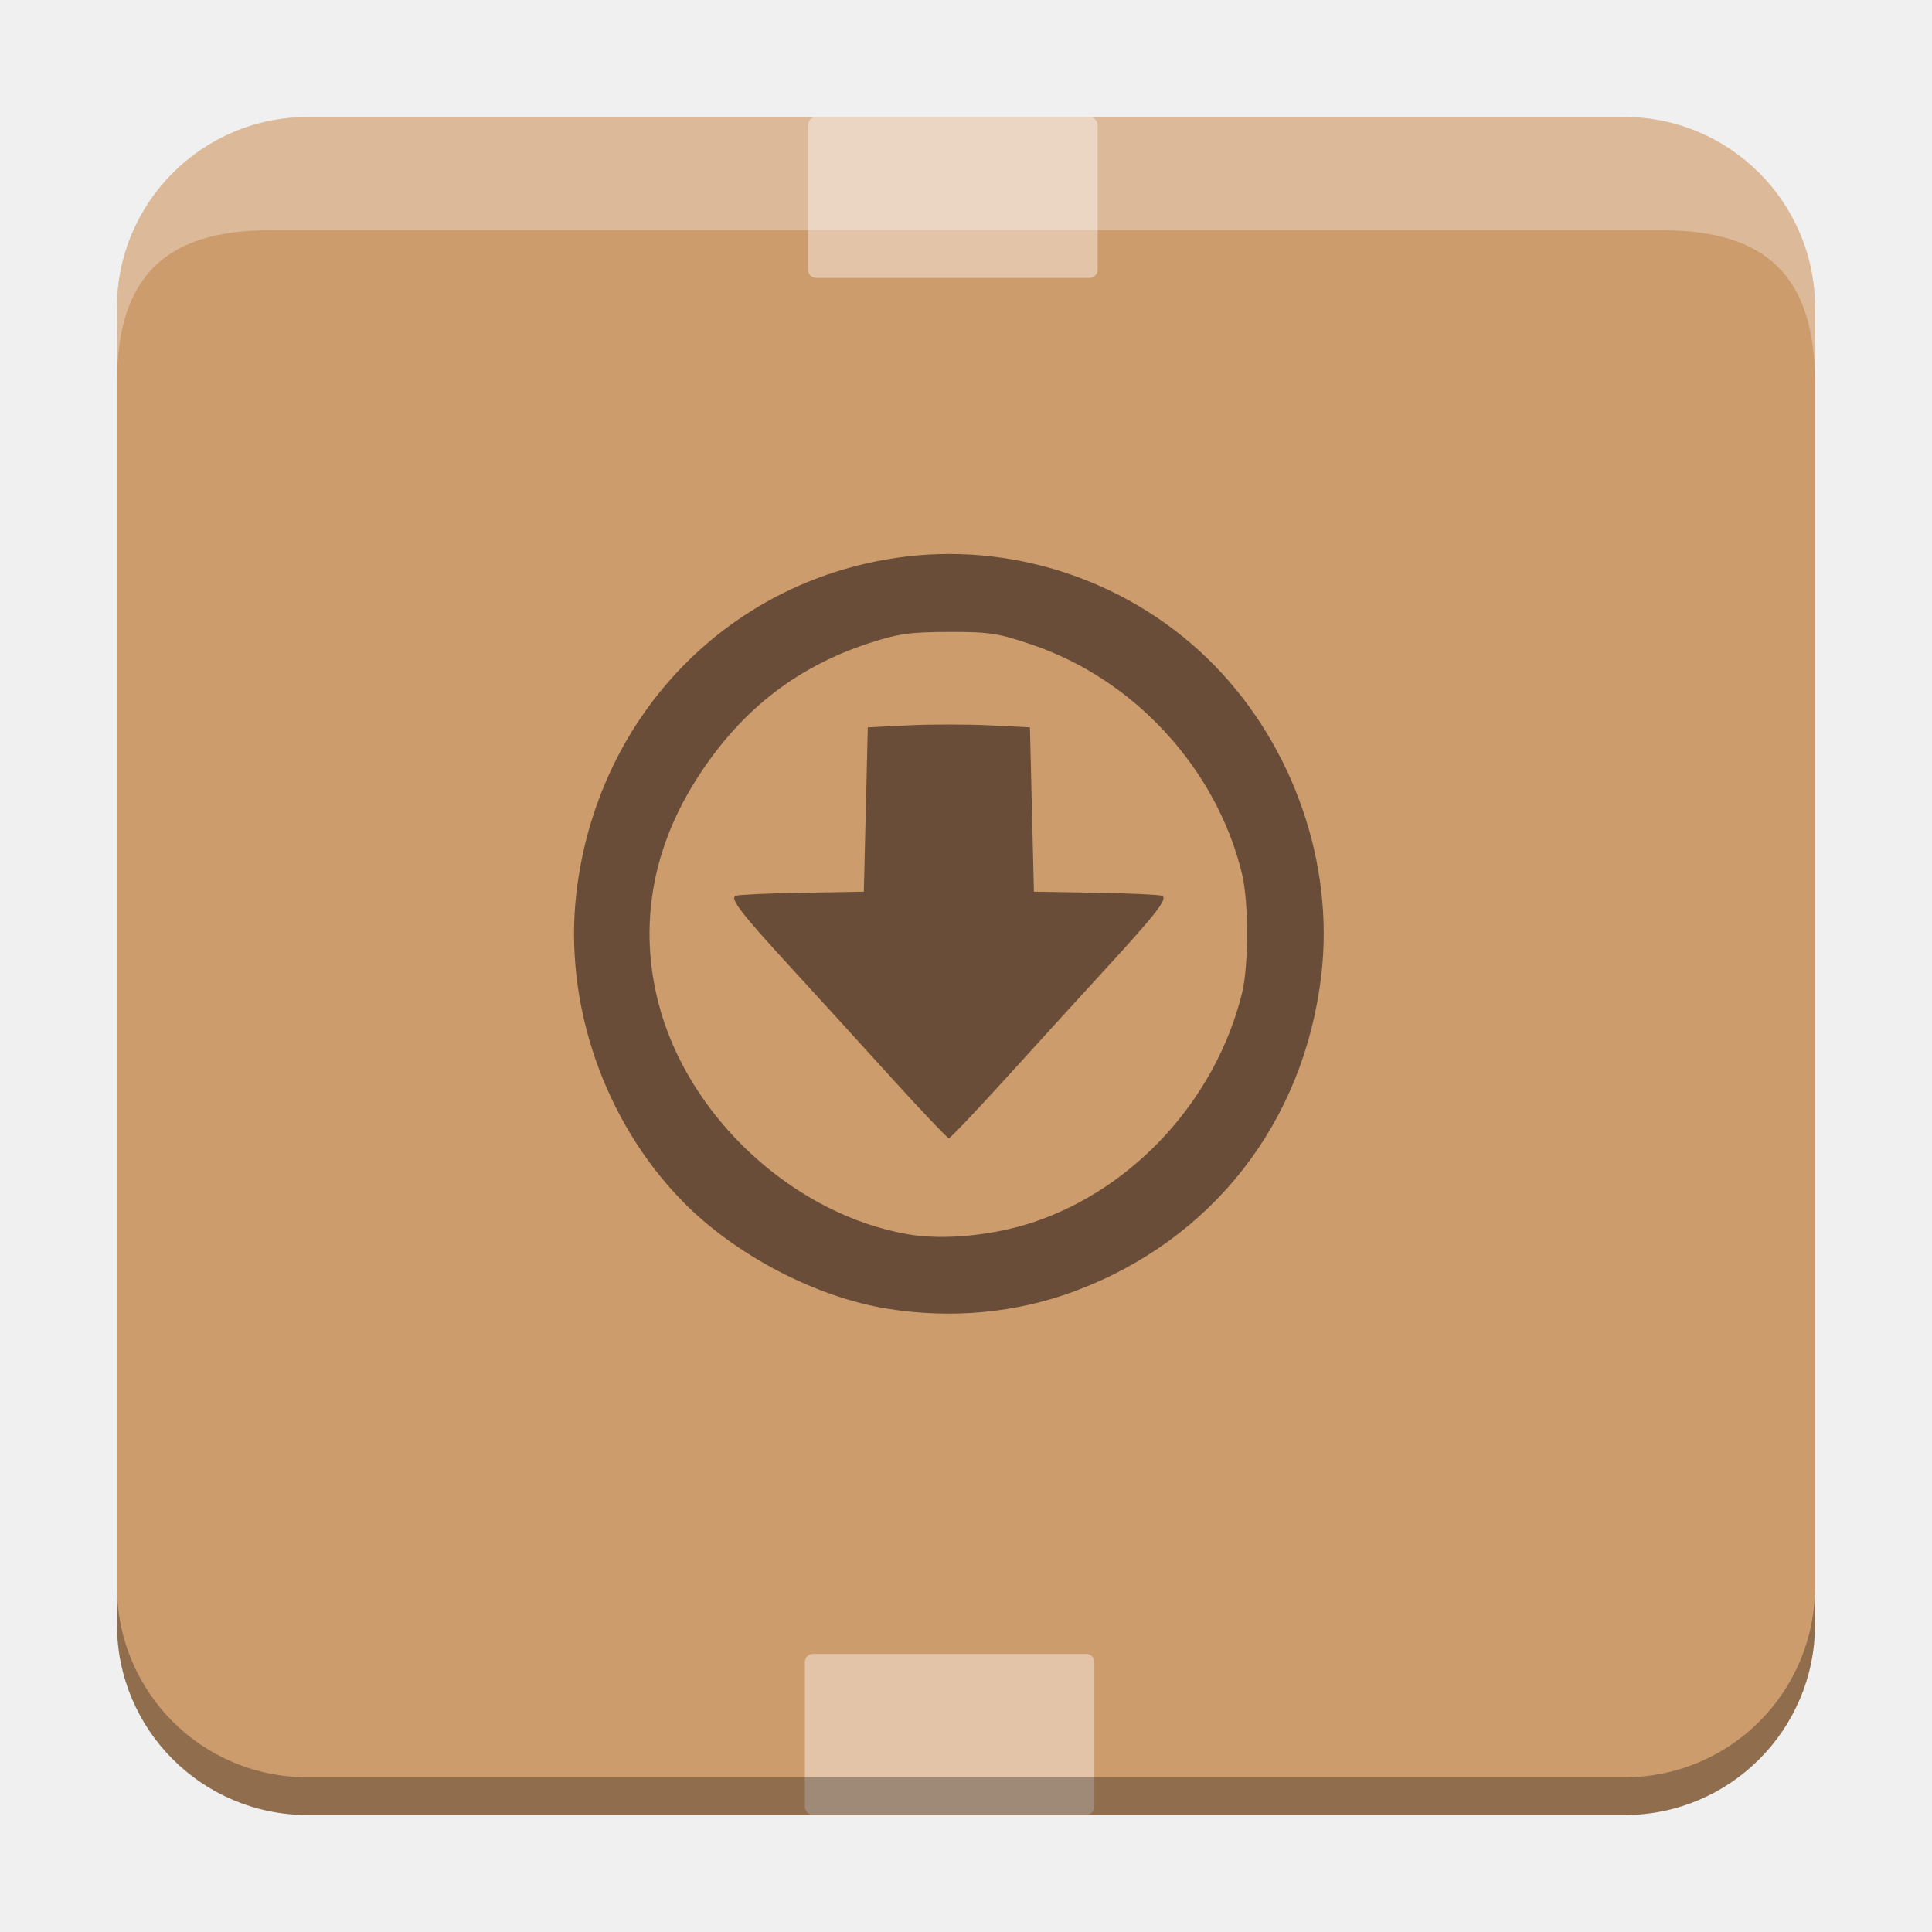
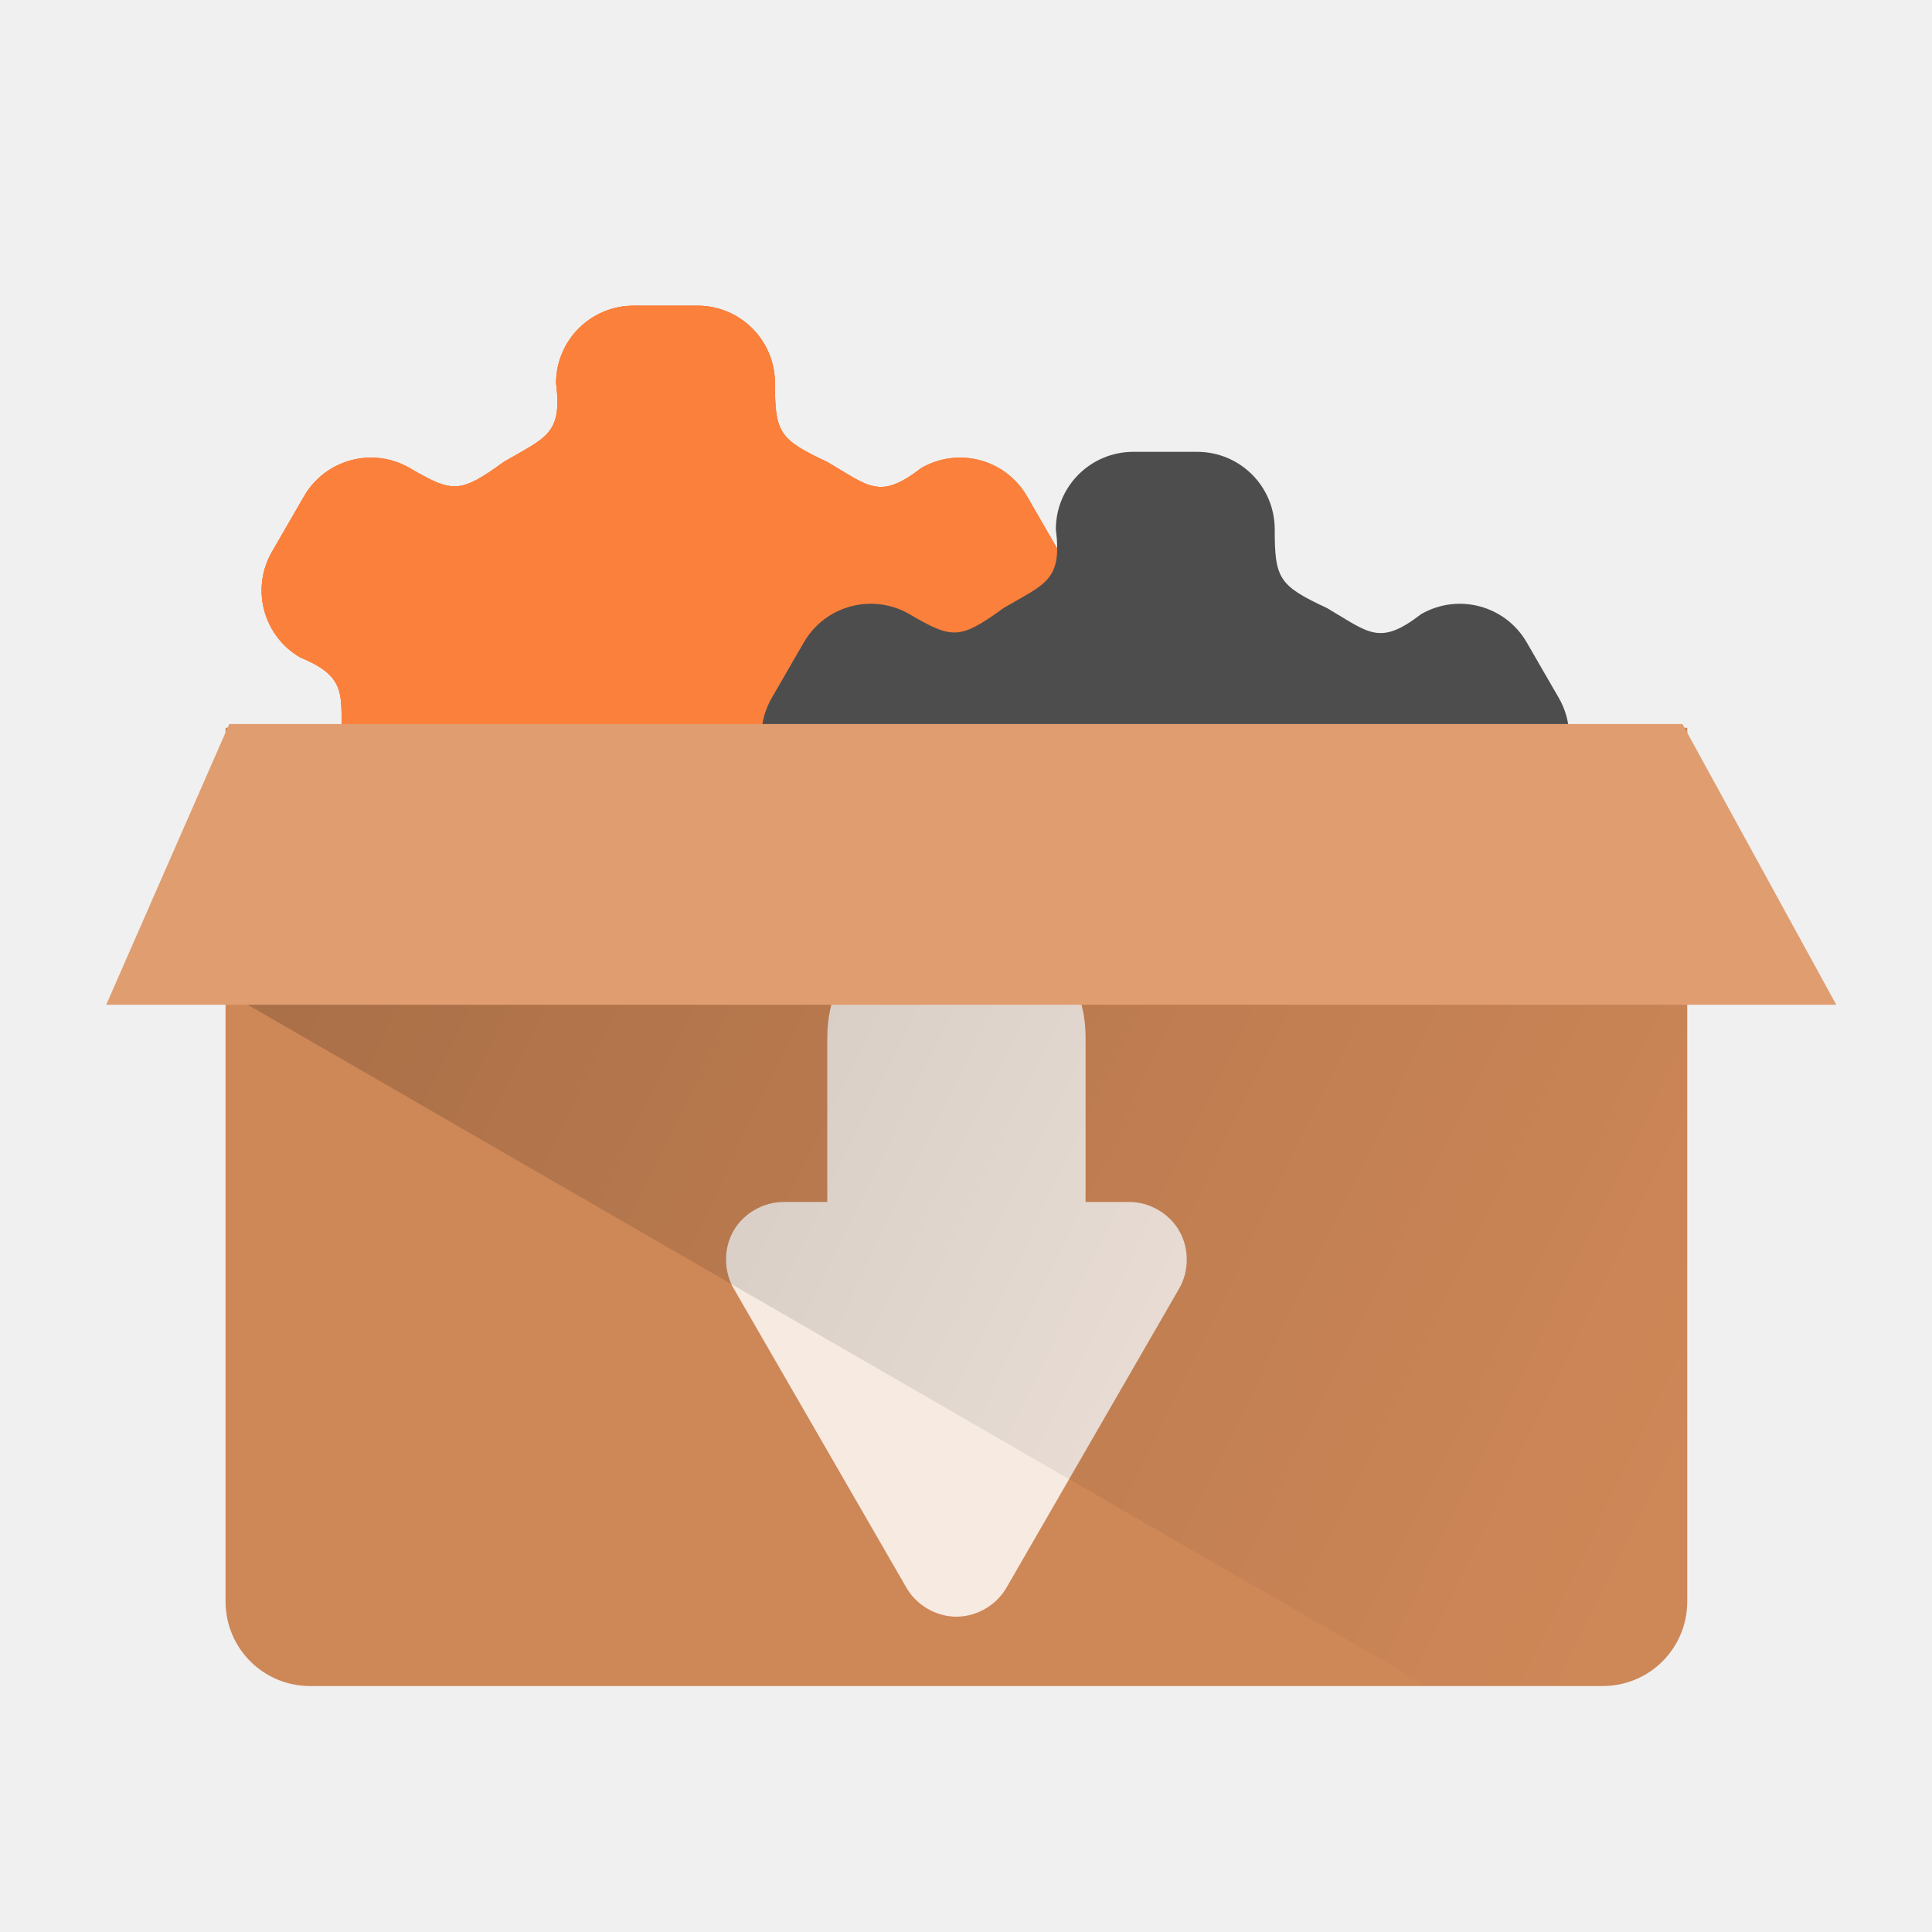
- <svg xmlns="http://www.w3.org/2000/svg" id="svg2" version="1.1" width="512" height="512" viewBox="0 0 512 512">
-   <defs id="defs6">
-     </defs>
-   <rect style="fill:#cd9c6d;fill-opacity:1;fill-rule:evenodd;stroke:none;stroke-width:3.998" id="rect2985" width="450" height="449.987" x="31" y="31.013" ry="50.526" />
-   <path id="path2984" d="m 235.214,346.832 c -19.045,-3.055 -40.45,-14.273 -54.346,-28.482 -20.767,-21.235 -31.513,-52.412 -28.131,-81.62 5.5,-47.513 41.105,-83.786 87.623,-89.266 29.891,-3.521 60.389,7.277 81.439,28.835 21.027,21.534 31.781,52.582 28.383,81.939 -4.526,39.098 -28.785,70.273 -65.304,83.92 -15.518,5.799 -32.618,7.409 -49.663,4.675 z m 38.818,-22.999 c 26.61,-8.943 48.16,-32.616 55.083,-60.511 1.833,-7.387 1.841,-24.259 0.015,-31.795 -6.713,-27.701 -28.339,-51.349 -55.418,-60.598 -9.204,-3.144 -11.369,-3.48 -22.251,-3.46 -10.207,0.02 -13.42,0.466 -20.965,2.918 -19.997,6.499 -35.175,18.639 -46.667,37.325 -11.198,18.209 -14.418,38.09 -9.38,57.909 7.682,30.216 35.721,56.233 66.271,61.49 9.38,1.614 22.634,0.31 33.31,-3.278 z M 235.649,284.983 c -8.311,-9.163 -19.75,-21.712 -25.421,-27.887 -14.006,-15.25 -16.944,-19.062 -15.197,-19.715 0.769,-0.287 8.709,-0.646 17.645,-0.797 l 16.248,-0.276 0.524,-21.778 0.524,-21.778 10.744,-0.531 c 5.909,-0.292 15.579,-0.292 21.489,0 l 10.744,0.531 0.524,21.778 0.524,21.778 16.248,0.276 c 8.936,0.152 16.877,0.51 17.645,0.797 1.748,0.652 -1.19,4.464 -15.197,19.715 -5.671,6.175 -17.11,18.724 -25.421,27.887 -8.311,9.163 -15.426,16.661 -15.813,16.661 -0.386,0 -7.502,-7.497 -15.813,-16.661 z" style="fill:#6a4d38;stroke-width:3.998;fill-opacity:1" />
-   <rect style="fill:#e3c4a9;fill-opacity:1;fill-rule:evenodd;stroke:none;stroke-width:3.998" id="rect3755" width="76.717" height="42.642" x="213.297" y="438.307" ry="2.142" />
-   <rect style="fill:#e3c4a9;fill-opacity:1;fill-rule:evenodd;stroke:none;stroke-width:3.998" id="rect3755-4" width="76.717" height="42.642" x="214.163" y="31" ry="2.142" />
-   <path style="opacity:0.3;fill:#ffffff;fill-opacity:1;fill-rule:evenodd;stroke:none;stroke-width:3.998" d="M 81.525,31.014 C 53.534,31.014 31,53.548 31,81.539 l 0,20 C 31,73.548 43.534,61.014 71.525,61.014 l 368.949,0 C 468.466,61.014 481,73.548 481,101.539 l 0,-20 c 0,-27.991 -22.534,-50.525 -50.525,-50.525 z" id="rect2985-4" />
-   <path style="fill:#000000;fill-opacity:1;fill-rule:evenodd;stroke:none;stroke-width:3.998;opacity:0.3" d="M 31 420.475 L 31 430.475 C 31 458.466 53.534 481 81.525 481 L 430.475 481 C 458.466 481 481 458.466 481 430.475 L 481 420.475 C 481 448.466 458.466 471 430.475 471 L 81.525 471 C 53.534 471 31 448.466 31 420.475 z " id="rect2985-8" />
+ <svg xmlns="http://www.w3.org/2000/svg" xmlns:xlink="http://www.w3.org/1999/xlink" width="512" height="512" id="svg2" version="1.1">
+   <defs id="defs4">
+     <linearGradient id="linearGradient3837">
+       <stop id="stop3839" offset="0" style="stop-color:#000000;stop-opacity:0.648" />
+       <stop id="stop3841" offset="1" style="stop-color:#000000;stop-opacity:0;" />
+     </linearGradient>
+     <linearGradient id="linearGradient3889">
+       <stop style="stop-color:#000000;stop-opacity:1;" offset="0" id="stop3891" />
+       <stop style="stop-color:#000000;stop-opacity:0;" offset="1" id="stop3893" />
+     </linearGradient>
+     <linearGradient id="linearGradient3783">
+       <stop style="stop-color:#000000;stop-opacity:1;" offset="0" id="stop3785" />
+       <stop style="stop-color:#fb5549;stop-opacity:0;" offset="1" id="stop3787" />
+     </linearGradient>
+     <linearGradient xlink:href="#linearGradient3783" id="linearGradient3789" x1="-3045.61" y1="379.882" x2="-1068.817" y2="1369.831" gradientUnits="userSpaceOnUse" />
+     <clipPath clipPathUnits="userSpaceOnUse" id="clipPath3793">
+       <path d="m -937.143,872.362 a 762.857,762.857 0 1 1 -1525.714,0 762.857,762.857 0 1 1 1525.714,0 z" id="path3795" style="fill:#fb5549;fill-opacity:1;fill-rule:evenodd;stroke:none" />
+     </clipPath>
+     <linearGradient xlink:href="#linearGradient3783" id="linearGradient3821" gradientUnits="userSpaceOnUse" x1="-3045.61" y1="379.882" x2="-1068.817" y2="1369.831" />
+     <linearGradient xlink:href="#linearGradient3889" id="linearGradient3895" x1="-217.5" y1="-22.843" x2="470.714" y2="420.014" gradientUnits="userSpaceOnUse" />
+     <clipPath clipPathUnits="userSpaceOnUse" id="clipPath3899">
+       <path id="path3901" d="m 54.286,83.429 407.143,0 c 16.62,0 30,13.38 30,30 0,48.333 -4.286,96.667 -4.286,145 l 0,145 c 0,16.62 -13.38,30 -30,30 l -397.143,0 c -16.62,0 -30,-13.38 -30,-30 l 0,-145 c 0,-48.333 -5.714,-96.667 -5.714,-145 0,-16.62 13.38,-30 30,-30 z" style="color:#000000;fill:#1cc1c1;fill-opacity:1;fill-rule:evenodd;stroke:none;stroke-width:46.6;marker:none;visibility:visible;display:inline;overflow:visible;enable-background:accumulate" />
+     </clipPath>
+     <linearGradient y2="1369.831" x2="-1068.817" y1="379.882" x1="-3045.61" gradientUnits="userSpaceOnUse" id="linearGradient3821-5" xlink:href="#linearGradient3783-6" />
+     <clipPath id="clipPath3793-8" clipPathUnits="userSpaceOnUse">
+       <path style="fill:#fb5549;fill-opacity:1;fill-rule:evenodd;stroke:none" id="path3795-3" d="m -937.143,872.362 a 762.857,762.857 0 1 1 -1525.714,0 762.857,762.857 0 1 1 1525.714,0 z" />
+     </clipPath>
+     <linearGradient gradientUnits="userSpaceOnUse" y2="1369.831" x2="-1068.817" y1="379.882" x1="-3045.61" id="linearGradient3789-6" xlink:href="#linearGradient3783-6" />
+     <linearGradient id="linearGradient3783-6">
+       <stop id="stop3785-8" offset="0" style="stop-color:#000000;stop-opacity:1;" />
+       <stop id="stop3787-8" offset="1" style="stop-color:#fb5549;stop-opacity:0;" />
+     </linearGradient>
+     <clipPath id="clipPath3891" clipPathUnits="userSpaceOnUse">
+       <path style="color:#000000;fill:#385a5a;fill-opacity:1;fill-rule:evenodd;stroke:none;stroke-width:16;marker:none;visibility:visible;display:inline;overflow:visible;enable-background:accumulate" d="m 14.93,1019.952 c -1.088,0 -1.969,0.881 -1.969,1.969 0.167,1.307 -0.269,1.377 -1.328,2 -1.105,0.798 -1.295,0.801 -2.391,0.156 -0.942,-0.544 -2.143,-0.224 -2.688,0.719 l -0.812,1.406 c -0.544,0.942 -0.224,2.143 0.719,2.688 1.207,0.5 1.035,0.938 1.047,2.156 0.138,1.359 0.066,1.535 -1.047,2.156 -0.942,0.544 -1.263,1.714 -0.719,2.656 l 0.812,1.406 c 0.544,0.942 1.745,1.263 2.688,0.719 1.06,-0.783 1.331,-0.436 2.391,0.188 1.204,0.564 1.328,0.73 1.328,1.969 0,1.088 0.881,1.969 1.969,1.969 l 1.625,0 c 1.088,0 1.969,-0.881 1.969,-1.969 -0.168,-1.287 0.29,-1.362 1.328,-1.984 1.104,-0.81 1.29,-0.82 2.391,-0.172 0.942,0.544 2.143,0.224 2.688,-0.719 l 0.812,-1.406 c 0.544,-0.943 0.224,-2.112 -0.719,-2.656 -1.207,-0.5 -1.035,-0.938 -1.047,-2.156 -0.138,-1.359 -0.066,-1.535 1.047,-2.156 0.942,-0.544 1.263,-1.745 0.719,-2.688 l -0.812,-1.406 c -0.544,-0.943 -1.745,-1.263 -2.688,-0.719 -1.058,0.815 -1.318,0.475 -2.391,-0.156 -1.221,-0.569 -1.328,-0.744 -1.328,-2 0,-1.088 -0.881,-1.969 -1.969,-1.969 z" id="path3893" />
+     </clipPath>
+     <linearGradient xlink:href="#linearGradient3837" id="linearGradient3835" x1="-522.857" y1="15.664" x2="402.874" y2="464.236" gradientUnits="userSpaceOnUse" />
+     <clipPath clipPathUnits="userSpaceOnUse" id="clipPath3845">
+       <path id="path3847" d="m 416.183,301.685 0,162.276 c 0,8.706 -7.009,15.714 -15.714,15.714 l -240.147,0 c -8.706,0 -15.714,-7.009 -15.714,-15.714 l 0,-162.276 z" style="color:#000000;fill:#ce8757;fill-opacity:1;fill-rule:evenodd;stroke:none;stroke-width:46.6;marker:none;visibility:visible;display:inline;overflow:visible;enable-background:accumulate" />
+     </clipPath>
+     <clipPath clipPathUnits="userSpaceOnUse" id="clipPath3872">
+       <path style="color:#000000;fill:#fb803b;fill-opacity:1;fill-rule:evenodd;stroke:none;stroke-width:16;marker:none;visibility:visible;display:inline;overflow:visible;enable-background:accumulate" d="m 302.909,244.008 c -7.955,0 -14.392,6.438 -14.392,14.393 1.22,9.556 -1.963,10.064 -9.709,14.619 -8.076,5.833 -9.468,5.854 -17.476,1.143 -6.889,-3.978 -15.669,-1.635 -19.647,5.255 l -5.94,10.28 c -3.978,6.889 -1.635,15.669 5.254,19.646 8.825,3.658 7.564,6.86 7.653,15.764 1.007,9.933 0.48,11.218 -7.653,15.762 -6.889,3.978 -9.232,12.529 -5.254,19.419 l 5.94,10.28 c 3.978,6.89 12.757,9.232 19.647,5.255 7.746,-5.725 9.732,-3.185 17.476,1.371 8.8,4.121 9.709,5.333 9.709,14.392 0,7.955 6.437,14.393 14.392,14.393 l 11.879,0 c 7.955,0 14.392,-6.438 14.392,-14.393 -1.225,-9.407 2.124,-9.955 9.709,-14.507 8.069,-5.92 9.428,-5.99 17.476,-1.257 6.889,3.978 15.669,1.635 19.647,-5.255 l 5.94,-10.28 c 3.978,-6.89 1.635,-15.441 -5.254,-19.419 -8.825,-3.657 -7.564,-6.859 -7.653,-15.762 -1.007,-9.934 -0.479,-11.219 7.653,-15.764 6.89,-3.978 9.232,-12.757 5.254,-19.646 l -5.94,-10.28 c -3.978,-6.89 -12.757,-9.233 -19.647,-5.255 -7.733,5.956 -9.634,3.471 -17.476,-1.143 -8.925,-4.159 -9.709,-5.441 -9.709,-14.619 0,-7.956 -6.437,-14.393 -14.392,-14.393 z" id="path3874" />
+     </clipPath>
+     <clipPath clipPathUnits="userSpaceOnUse" id="clipPath3890">
+       <g style="fill:#fb803b;fill-opacity:1" id="g3892" transform="translate(-169.089,-42.45523)">
+         <path style="color:#000000;fill:#fb803b;fill-opacity:1;fill-rule:evenodd;stroke:none;stroke-width:16;marker:none;visibility:visible;display:inline;overflow:visible;enable-background:accumulate" d="m 167.981,661.406 c -16.305,0 -29.498,13.194 -29.498,29.5 2.499,19.585 -4.023,20.627 -19.9,29.963 -16.552,11.956 -19.404,11.998 -35.819,2.343 -14.12,-8.153 -32.115,-3.352 -40.267,10.77 l -12.174,21.07 c -8.152,14.12 -3.351,32.114 10.769,40.266 18.087,7.498 15.503,14.06 15.686,32.31 2.064,20.358 0.983,22.992 -15.686,32.305 -14.12,8.153 -18.922,25.679 -10.769,39.8 l 12.174,21.069 c 8.152,14.121 26.147,18.922 40.267,10.77 15.876,-11.735 19.947,-6.528 35.819,2.81 18.036,8.446 19.9,10.931 19.9,29.498 0,16.305 13.193,29.499 29.498,29.499 l 24.348,0 c 16.305,0 29.498,-13.194 29.498,-29.499 -2.511,-19.281 4.353,-20.404 19.9,-29.732 16.539,-12.133 19.324,-12.278 35.819,-2.575 14.12,8.152 32.115,3.351 40.267,-10.77 l 12.174,-21.069 c 8.152,-14.122 3.351,-31.647 -10.769,-39.8 -18.088,-7.496 -15.503,-14.058 -15.686,-32.305 -2.064,-20.36 -0.983,-22.994 15.685,-32.31 14.12,-8.152 18.922,-26.147 10.769,-40.266 l -12.174,-21.07 c -8.152,-14.122 -26.147,-18.923 -40.267,-10.77 -15.85,12.207 -19.744,7.113 -35.819,-2.343 -18.292,-8.525 -19.9,-11.152 -19.9,-29.963 0,-16.305 -13.193,-29.5 -29.498,-29.5 z" id="path3894" />
+         <path id="path3896" d="m 167.981,661.406 c -16.305,0 -29.498,13.194 -29.498,29.5 2.499,19.585 -4.023,20.627 -19.9,29.963 -16.552,11.956 -19.404,11.998 -35.819,2.343 -14.12,-8.153 -32.115,-3.352 -40.267,10.77 l -12.174,21.07 c -8.152,14.12 -3.351,32.114 10.769,40.266 18.087,7.498 15.503,14.06 15.686,32.31 2.064,20.358 0.983,22.992 -15.686,32.305 -14.12,8.153 -18.922,25.679 -10.769,39.8 l 12.174,21.069 c 8.152,14.121 26.147,18.922 40.267,10.77 15.876,-11.735 19.947,-6.528 35.819,2.81 18.036,8.446 19.9,10.931 19.9,29.498 0,16.305 13.193,29.499 29.498,29.499 l 24.348,0 c 16.305,0 29.498,-13.194 29.498,-29.499 -2.511,-19.281 4.353,-20.404 19.9,-29.732 16.539,-12.133 19.324,-12.278 35.819,-2.575 14.12,8.152 32.115,3.351 40.267,-10.77 l 12.174,-21.069 c 8.152,-14.122 3.351,-31.647 -10.769,-39.8 -18.088,-7.496 -15.503,-14.058 -15.686,-32.305 -2.064,-20.36 -0.983,-22.994 15.685,-32.31 14.12,-8.152 18.922,-26.147 10.769,-40.266 l -12.174,-21.07 c -8.152,-14.122 -26.147,-18.923 -40.267,-10.77 -15.85,12.207 -19.744,7.113 -35.819,-2.343 -18.292,-8.525 -19.9,-11.152 -19.9,-29.963 0,-16.305 -13.193,-29.5 -29.498,-29.5 z" style="color:#000000;fill:#fb803b;fill-opacity:1;fill-rule:evenodd;stroke:none;stroke-width:16;marker:none;visibility:visible;display:inline;overflow:visible;enable-background:accumulate" />
+         <path style="color:#000000;fill:#fb803b;fill-opacity:1;fill-rule:evenodd;stroke:none;stroke-width:16;marker:none;visibility:visible;display:inline;overflow:visible;enable-background:accumulate" d="m 167.981,661.406 c -16.305,0 -29.498,13.194 -29.498,29.5 2.499,19.585 -4.023,20.627 -19.9,29.963 -16.552,11.956 -19.404,11.998 -35.819,2.343 -14.12,-8.153 -32.115,-3.352 -40.267,10.77 l -12.174,21.07 c -8.152,14.12 -3.351,32.114 10.769,40.266 18.087,7.498 15.503,14.06 15.686,32.31 2.064,20.358 0.983,22.992 -15.686,32.305 -14.12,8.153 -18.922,25.679 -10.769,39.8 l 12.174,21.069 c 8.152,14.121 26.147,18.922 40.267,10.77 15.876,-11.735 19.947,-6.528 35.819,2.81 18.036,8.446 19.9,10.931 19.9,29.498 0,16.305 13.193,29.499 29.498,29.499 l 24.348,0 c 16.305,0 29.498,-13.194 29.498,-29.499 -2.511,-19.281 4.353,-20.404 19.9,-29.732 16.539,-12.133 19.324,-12.278 35.819,-2.575 14.12,8.152 32.115,3.351 40.267,-10.77 l 12.174,-21.069 c 8.152,-14.122 3.351,-31.647 -10.769,-39.8 -18.088,-7.496 -15.503,-14.058 -15.686,-32.305 -2.064,-20.36 -0.983,-22.994 15.685,-32.31 14.12,-8.152 18.922,-26.147 10.769,-40.266 l -12.174,-21.07 c -8.152,-14.122 -26.147,-18.923 -40.267,-10.77 -15.85,12.207 -19.744,7.113 -35.819,-2.343 -18.292,-8.525 -19.9,-11.152 -19.9,-29.963 0,-16.305 -13.193,-29.5 -29.498,-29.5 z" id="path3898" />
+       </g>
+     </clipPath>
+   </defs>
+   <g id="layer1" transform="translate(0,-540.3622)">
+     <g transform="matrix(0.6959321,0,0,0.6961477,50.98994,160.9396)" id="layer1-2" style="fill:#fb803b;fill-opacity:1">
+       <path id="rect3865" d="m 167.981,661.406 c -16.305,0 -29.498,13.194 -29.498,29.5 2.499,19.585 -4.023,20.627 -19.9,29.963 -16.552,11.956 -19.404,11.998 -35.819,2.343 -14.12,-8.153 -32.115,-3.352 -40.267,10.77 l -12.174,21.07 c -8.152,14.12 -3.351,32.114 10.769,40.266 18.087,7.498 15.503,14.06 15.686,32.31 2.064,20.358 0.983,22.992 -15.686,32.305 -14.12,8.153 -18.922,25.679 -10.769,39.8 l 12.174,21.069 c 8.152,14.121 26.147,18.922 40.267,10.77 15.876,-11.735 19.947,-6.528 35.819,2.81 18.036,8.446 19.9,10.931 19.9,29.498 0,16.305 13.193,29.499 29.498,29.499 l 24.348,0 c 16.305,0 29.498,-13.194 29.498,-29.499 -2.511,-19.281 4.353,-20.404 19.9,-29.732 16.539,-12.133 19.324,-12.278 35.819,-2.575 14.12,8.152 32.115,3.351 40.267,-10.77 l 12.174,-21.069 c 8.152,-14.122 3.351,-31.647 -10.769,-39.8 -18.088,-7.496 -15.503,-14.058 -15.686,-32.305 -2.064,-20.36 -0.983,-22.994 15.685,-32.31 14.12,-8.152 18.922,-26.147 10.769,-40.266 l -12.174,-21.07 c -8.152,-14.122 -26.147,-18.923 -40.267,-10.77 -15.85,12.207 -19.744,7.113 -35.819,-2.343 -18.292,-8.525 -19.9,-11.152 -19.9,-29.963 0,-16.305 -13.193,-29.5 -29.498,-29.5 z" style="color:#000000;fill:#fb803b;fill-opacity:1;fill-rule:evenodd;stroke:none;stroke-width:16;marker:none;visibility:visible;display:inline;overflow:visible;enable-background:accumulate" />
+       <path style="color:#000000;fill:#fb803b;fill-opacity:1;fill-rule:evenodd;stroke:none;stroke-width:16;marker:none;visibility:visible;display:inline;overflow:visible;enable-background:accumulate" d="m 167.981,661.406 c -16.305,0 -29.498,13.194 -29.498,29.5 2.499,19.585 -4.023,20.627 -19.9,29.963 -16.552,11.956 -19.404,11.998 -35.819,2.343 -14.12,-8.153 -32.115,-3.352 -40.267,10.77 l -12.174,21.07 c -8.152,14.12 -3.351,32.114 10.769,40.266 18.087,7.498 15.503,14.06 15.686,32.31 2.064,20.358 0.983,22.992 -15.686,32.305 -14.12,8.153 -18.922,25.679 -10.769,39.8 l 12.174,21.069 c 8.152,14.121 26.147,18.922 40.267,10.77 15.876,-11.735 19.947,-6.528 35.819,2.81 18.036,8.446 19.9,10.931 19.9,29.498 0,16.305 13.193,29.499 29.498,29.499 l 24.348,0 c 16.305,0 29.498,-13.194 29.498,-29.499 -2.511,-19.281 4.353,-20.404 19.9,-29.732 16.539,-12.133 19.324,-12.278 35.819,-2.575 14.12,8.152 32.115,3.351 40.267,-10.77 l 12.174,-21.069 c 8.152,-14.122 3.351,-31.647 -10.769,-39.8 -18.088,-7.496 -15.503,-14.058 -15.686,-32.305 -2.064,-20.36 -0.983,-22.994 15.685,-32.31 14.12,-8.152 18.922,-26.147 10.769,-40.266 l -12.174,-21.07 c -8.152,-14.122 -26.147,-18.923 -40.267,-10.77 -15.85,12.207 -19.744,7.113 -35.819,-2.343 -18.292,-8.525 -19.9,-11.152 -19.9,-29.963 0,-16.305 -13.193,-29.5 -29.498,-29.5 z" id="path3876" />
+       <path id="path3878" d="m 167.981,661.406 c -16.305,0 -29.498,13.194 -29.498,29.5 2.499,19.585 -4.023,20.627 -19.9,29.963 -16.552,11.956 -19.404,11.998 -35.819,2.343 -14.12,-8.153 -32.115,-3.352 -40.267,10.77 l -12.174,21.07 c -8.152,14.12 -3.351,32.114 10.769,40.266 18.087,7.498 15.503,14.06 15.686,32.31 2.064,20.358 0.983,22.992 -15.686,32.305 -14.12,8.153 -18.922,25.679 -10.769,39.8 l 12.174,21.069 c 8.152,14.121 26.147,18.922 40.267,10.77 15.876,-11.735 19.947,-6.528 35.819,2.81 18.036,8.446 19.9,10.931 19.9,29.498 0,16.305 13.193,29.499 29.498,29.499 l 24.348,0 c 16.305,0 29.498,-13.194 29.498,-29.499 -2.511,-19.281 4.353,-20.404 19.9,-29.732 16.539,-12.133 19.324,-12.278 35.819,-2.575 14.12,8.152 32.115,3.351 40.267,-10.77 l 12.174,-21.069 c 8.152,-14.122 3.351,-31.647 -10.769,-39.8 -18.088,-7.496 -15.503,-14.058 -15.686,-32.305 -2.064,-20.36 -0.983,-22.994 15.685,-32.31 14.12,-8.152 18.922,-26.147 10.769,-40.266 l -12.174,-21.07 c -8.152,-14.122 -26.147,-18.923 -40.267,-10.77 -15.85,12.207 -19.744,7.113 -35.819,-2.343 -18.292,-8.525 -19.9,-11.152 -19.9,-29.963 0,-16.305 -13.193,-29.5 -29.498,-29.5 z" style="color:#000000;fill:#fb803b;fill-opacity:1;fill-rule:evenodd;stroke:none;stroke-width:16;marker:none;visibility:visible;display:inline;overflow:visible;enable-background:accumulate" />
+     </g>
+     <g id="g3823" transform="matrix(0.6959321,0,0,0.6961477,183.4374,199.667)" style="fill:#4d4d4d;fill-opacity:1">
+       <path style="color:#000000;fill:#4d4d4d;fill-opacity:1;fill-rule:evenodd;stroke:none;stroke-width:16;marker:none;visibility:visible;display:inline;overflow:visible;enable-background:accumulate" d="m 167.981,661.406 c -16.305,0 -29.498,13.194 -29.498,29.5 2.499,19.585 -4.023,20.627 -19.9,29.963 -16.552,11.956 -19.404,11.998 -35.819,2.343 -14.12,-8.153 -32.115,-3.352 -40.267,10.77 l -12.174,21.07 c -8.152,14.12 -3.351,32.114 10.769,40.266 18.087,7.498 15.503,14.06 15.686,32.31 2.064,20.358 0.983,22.992 -15.686,32.305 -14.12,8.153 -18.922,25.679 -10.769,39.8 l 12.174,21.069 c 8.152,14.121 26.147,18.922 40.267,10.77 15.876,-11.735 19.947,-6.528 35.819,2.81 18.036,8.446 19.9,10.931 19.9,29.498 0,16.305 13.193,29.499 29.498,29.499 l 24.348,0 c 16.305,0 29.498,-13.194 29.498,-29.499 -2.511,-19.281 4.353,-20.404 19.9,-29.732 16.539,-12.133 19.324,-12.278 35.819,-2.575 14.12,8.152 32.115,3.351 40.267,-10.77 l 12.174,-21.069 c 8.152,-14.122 3.351,-31.647 -10.769,-39.8 -18.088,-7.496 -15.503,-14.058 -15.686,-32.305 -2.064,-20.36 -0.983,-22.994 15.685,-32.31 14.12,-8.152 18.922,-26.147 10.769,-40.266 l -12.174,-21.07 c -8.152,-14.122 -26.147,-18.923 -40.267,-10.77 -15.85,12.207 -19.744,7.113 -35.819,-2.343 -18.292,-8.525 -19.9,-11.152 -19.9,-29.963 0,-16.305 -13.193,-29.5 -29.498,-29.5 z" id="path3825" />
+     </g>
+     <g style="fill:#000000;fill-opacity:0.124" transform="matrix(0.6959321,0,0,0.6961477,168.6644,190.4947)" id="g3858" clip-path="url(#clipPath3890)">
+       <path style="color:#000000;fill:#000000;fill-opacity:0.124;fill-rule:evenodd;stroke:none;stroke-width:16;marker:none;visibility:visible;display:inline;overflow:visible;enable-background:accumulate" d="m 302.906,244 c -7.955,0 -14.375,6.451 -14.375,14.406 1.22,9.556 -1.973,10.07 -9.719,14.625 -8.076,5.833 -9.46,5.836 -17.469,1.125 -6.889,-3.978 -15.679,-1.64 -19.656,5.25 L 235.75,289.688 c -3.978,6.889 -1.639,15.679 5.25,19.656 8.825,3.658 7.567,6.846 7.656,15.75 1.007,9.933 0.477,11.237 -7.656,15.781 -6.889,3.978 -9.228,12.516 -5.25,19.406 l 5.938,10.281 c -0.35,2.4 11.942,9.019 10.344,6.438 l -5.938,-10.281 c -3.978,-6.89 -1.639,-15.428 5.25,-19.406 8.133,-4.544 8.663,-5.848 7.656,-15.781 -0.089,-8.904 1.169,-12.092 -7.656,-15.75 -6.889,-3.978 -9.228,-12.767 -5.25,-19.656 l 5.938,-10.281 c 3.978,-6.89 12.767,-9.228 19.656,-5.25 8.009,4.711 9.393,4.677 17.469,-1.156 7.746,-4.555 10.938,-5.038 9.719,-14.594 0,-7.956 6.451,-14.406 14.406,-14.406 l 11.875,0 c 0.573,0 1.132,0.029 1.688,0.094 C 324.276,246.598 319.834,244 314.781,244 z m 60.281,28.219 c -2.318,0.063 -4.66,0.694 -6.812,1.938 -6.81,5.245 -9.133,3.942 -14.938,0.406 1.384,1.712 3.759,2.986 7.812,4.875 7.843,4.614 9.736,7.112 17.469,1.156 2.798,-1.616 5.901,-2.195 8.875,-1.844 -2.807,-4.308 -7.554,-6.663 -12.406,-6.531 z" transform="matrix(2.049563,0,0,2.049563,-452.8498,161.2954)" id="path3860" clip-path="url(#clipPath3872)" />
+     </g>
+     <path style="color:#000000;fill:#ce8757;fill-opacity:1;fill-rule:evenodd;stroke:none;stroke-width:46.6;marker:none;visibility:visible;display:inline;overflow:visible;enable-background:accumulate" d="m 447.137,733.224 0,231.535 c 0,12.421 -9.997,22.421 -22.414,22.421 l -342.535,0 c -12.417,0 -22.414,-10 -22.414,-22.421 l 0,-231.535 z" id="rect3796" />
+     <path style="color:#000000;fill:#ffffff;fill-opacity:0.822;fill-rule:evenodd;stroke:none;stroke-width:46.6;marker:none;visibility:visible;display:inline;overflow:visible;enable-background:accumulate" d="m 252.823,781.554 c -18.6,0 -33.581,14.986 -33.581,33.591 l 0,43.754 -11.586,0 c -5.338,-0.004 -10.595,3.006 -13.261,7.631 -2.667,4.625 -2.641,10.678 0.036,15.298 l 45.808,79.342 c 2.666,4.617 7.895,7.631 13.226,7.631 5.331,0 10.559,-3.014 13.226,-7.631 l 45.808,-79.342 c 2.677,-4.62 2.667,-10.673 0,-15.298 -2.667,-4.625 -7.888,-7.635 -13.226,-7.631 l -11.586,0 0,-43.754 c 0,-18.606 -14.981,-33.591 -33.581,-33.591 l -1.283,0 z" id="rect3849" />
+     <path style="fill:url(#linearGradient3835);fill-opacity:1;stroke:none" d="M 144.286,350.571 396.992,496.472 c 0,0 88.722,-45.9 87.294,-55.9 -1.429,-10 -10,-108.571 -10,-108.571 z" id="path3827" transform="matrix(1.426357,0,0,1.426799,-146.4883,302.7801)" clip-path="url(#clipPath3845)" />
+     <path style="fill:#e09d6f;fill-opacity:1;stroke:none" d="m 60.755,732.232 -32.602,74.397 458.472,0 -40.753,-74.397 z" id="path3799" />
+     <g style="fill:#693a1f;fill-opacity:1" transform="matrix(0.4879088,0,0,0.4879088,231.3065,468.0933)" id="g3862" />
+     <g style="fill:#fb803b;fill-opacity:1" id="g3867" transform="matrix(0.4879088,0,0,0.4879088,138.4494,440.9504)" />
+   </g>
</svg>
